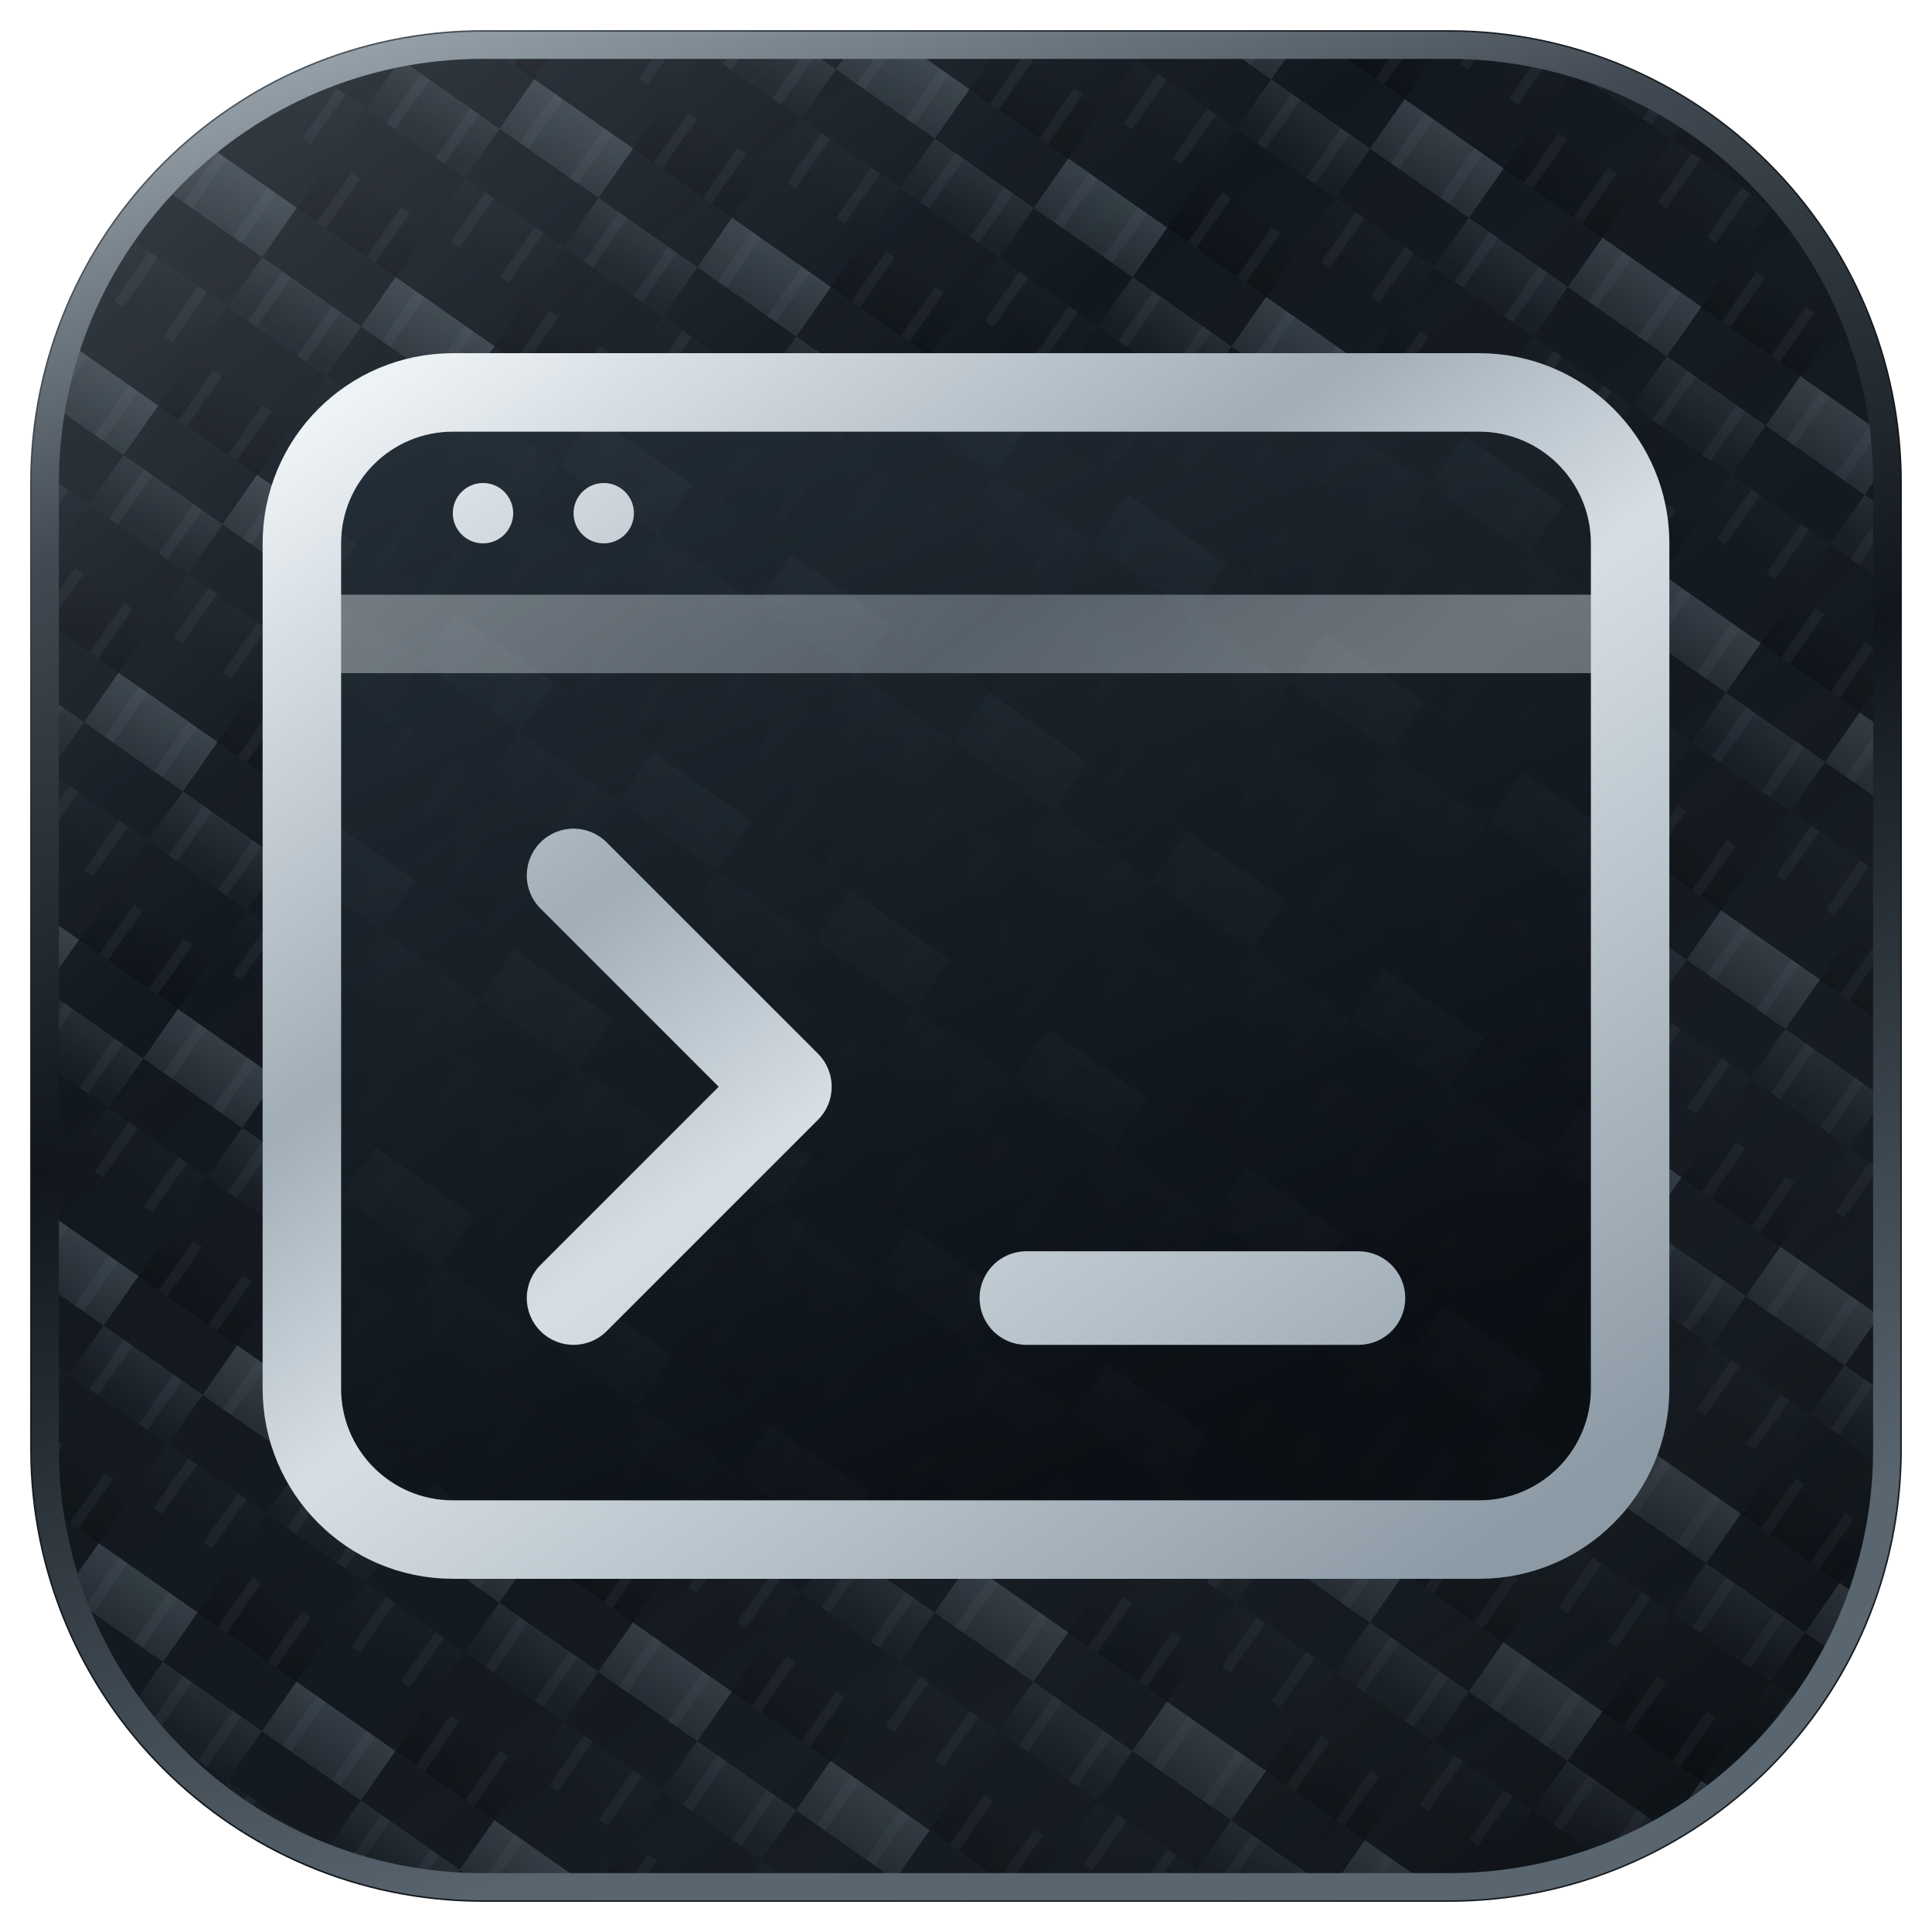
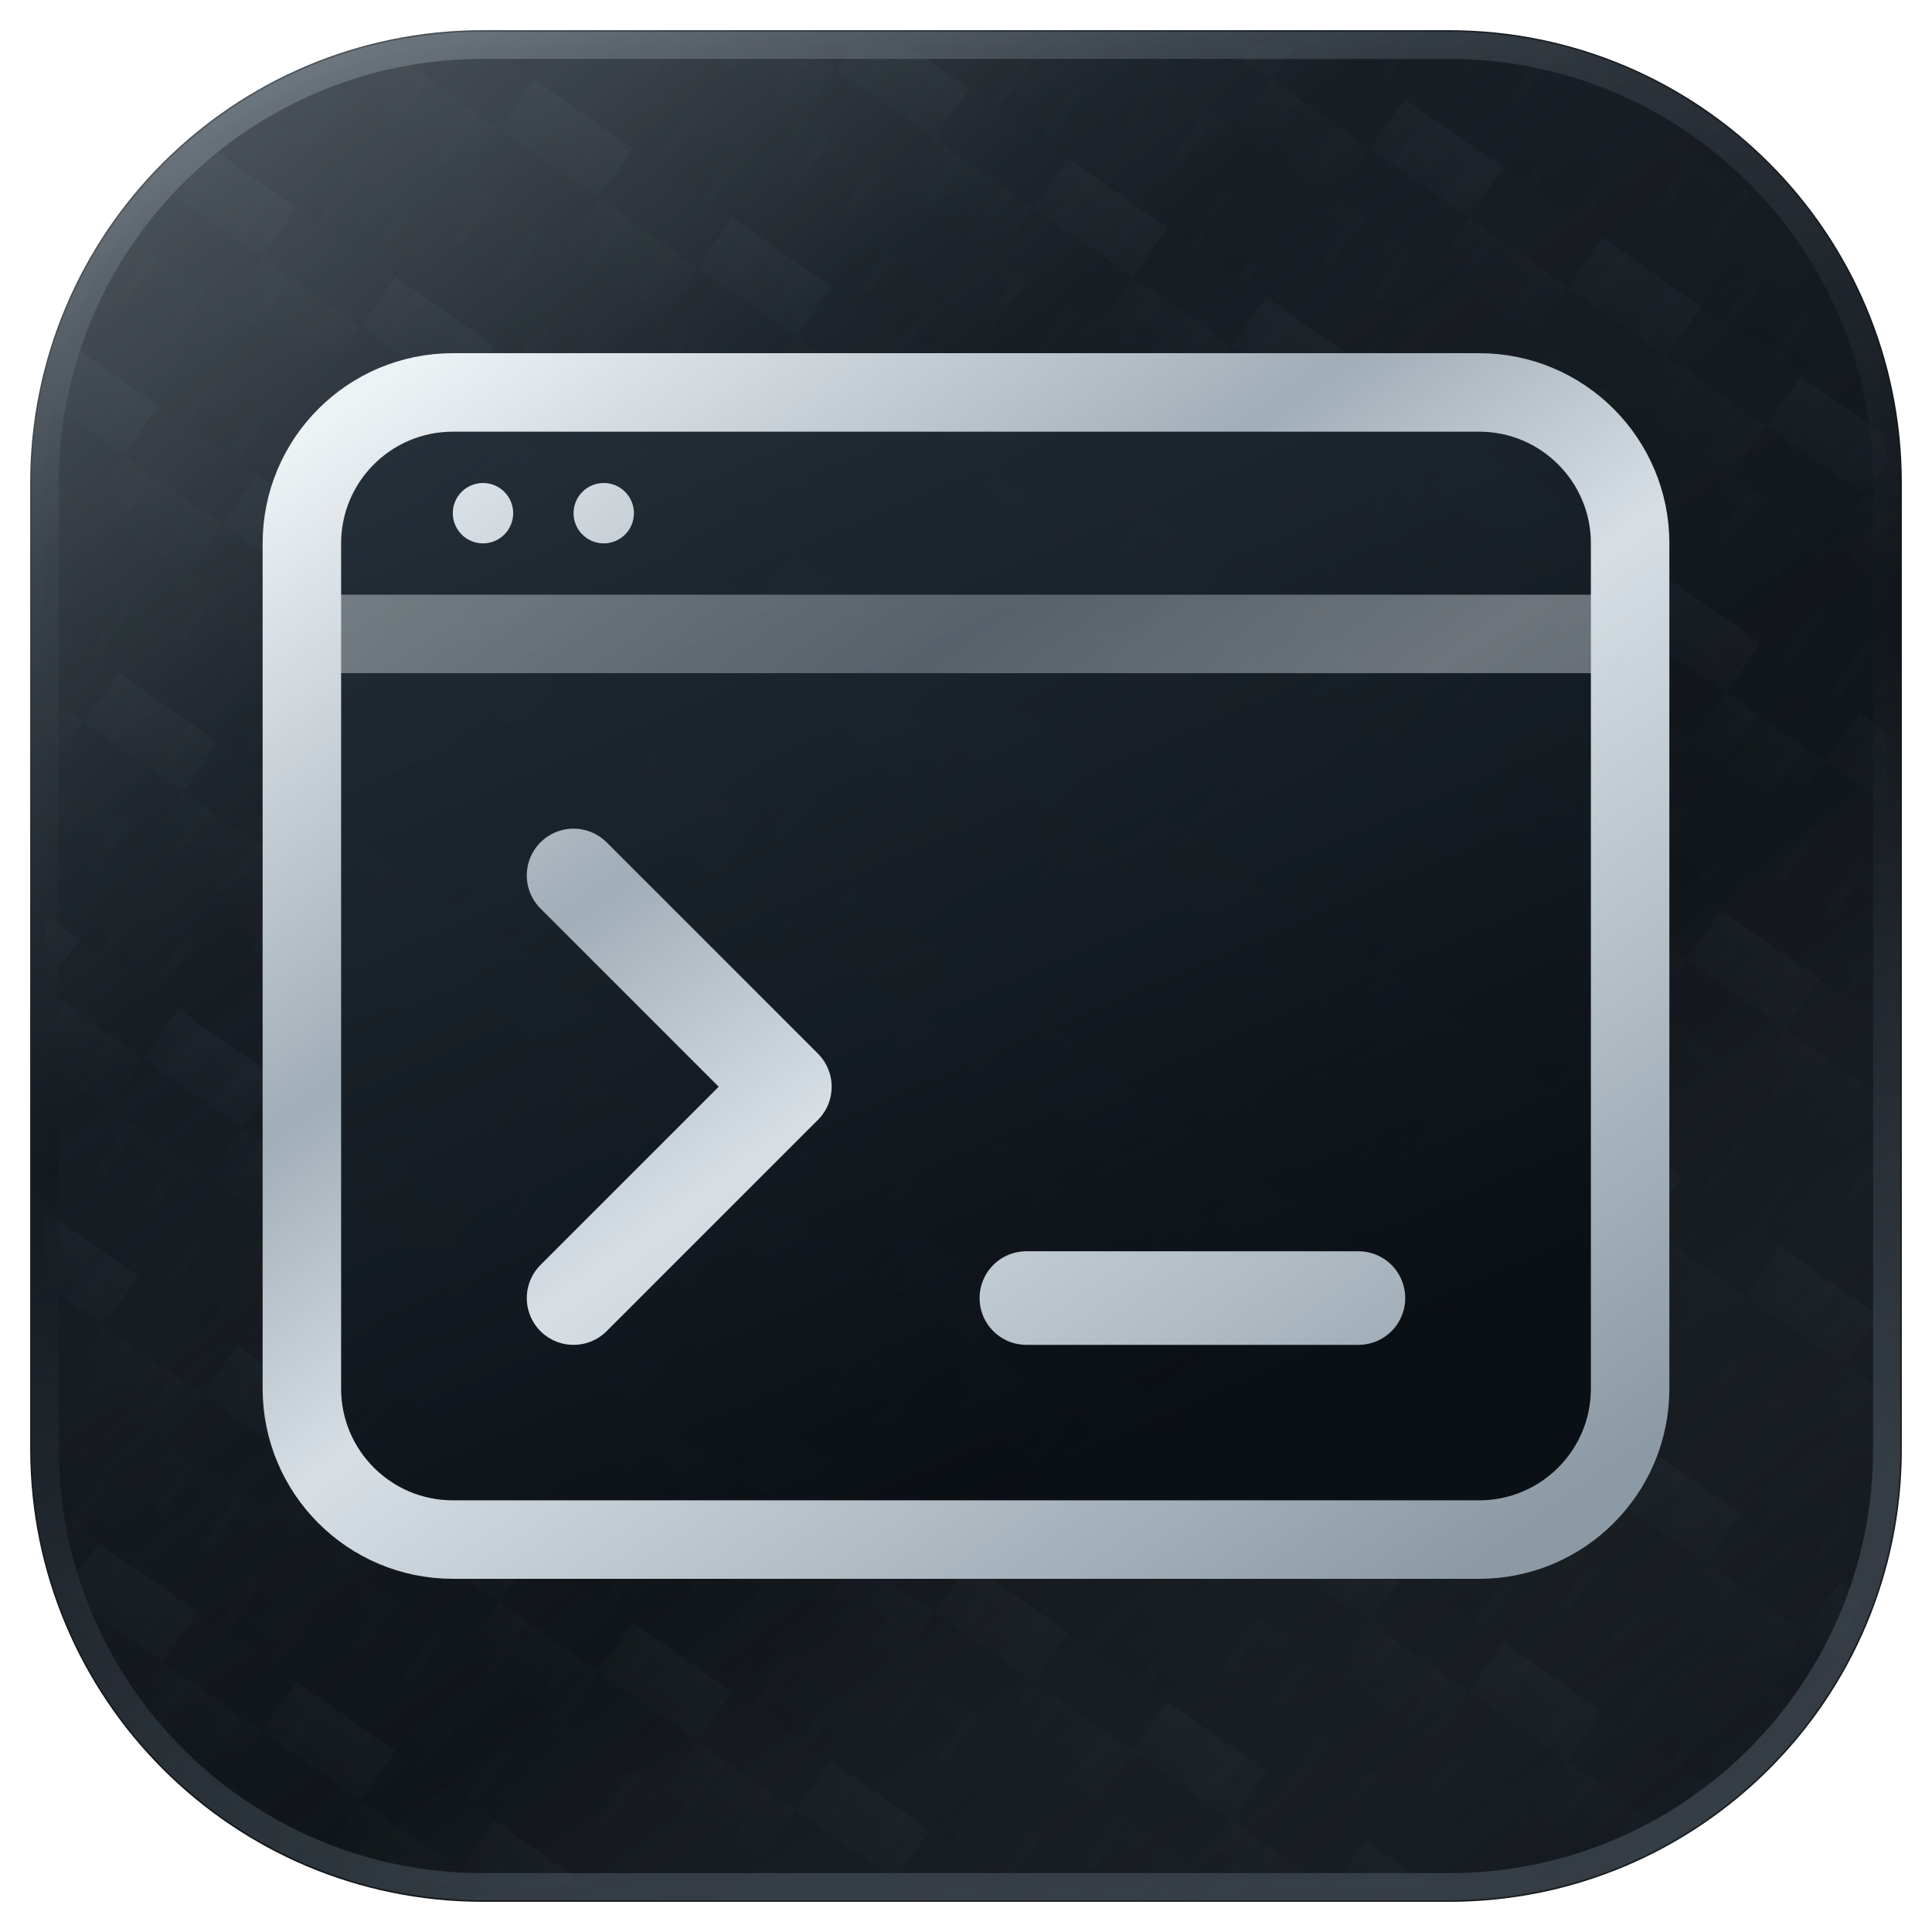
<svg xmlns="http://www.w3.org/2000/svg" viewBox="0 0 64 64" role="img" aria-labelledby="title">
  <defs>
    <linearGradient id="carbon" x1="8" y1="2" x2="53" y2="64" gradientUnits="userSpaceOnUse">
      <stop stop-color="#3c444c" />
      <stop offset=".23" stop-color="#1b2229" />
      <stop offset=".65" stop-color="#090d11" />
      <stop offset="1" stop-color="#20272e" />
    </linearGradient>
    <linearGradient id="yarn" x2="0" y2="1">
      <stop stop-color="#404a53" />
      <stop offset=".45" stop-color="#161d24" />
      <stop offset="1" stop-color="#090d12" />
    </linearGradient>
    <pattern id="weave" width="8" height="8" patternUnits="userSpaceOnUse" patternTransform="rotate(35)">
      <path fill="#10161c" d="M0 0h8v8H0z" />
      <path fill="url(#yarn)" d="M0 0h4v2H0zM4 2h4v2H4zM0 4h4v2H0zM4 6h4v2H4z" />
      <path d="M1 0v2m2-2v2m2 0v2m2-2v2M1 4v2m2-2v2m2 0v2m2-2v2" stroke="#87949f" stroke-opacity=".12" stroke-width=".35" />
    </pattern>
    <linearGradient id="sheen" x2=".8" y2="1">
      <stop stop-color="#e5edf2" stop-opacity=".15" />
      <stop offset=".36" stop-color="#c7d3dd" stop-opacity="0" />
      <stop offset=".65" stop-color="#6d7b88" stop-opacity=".06" />
      <stop offset="1" stop-color="#000000" stop-opacity=".24" />
    </linearGradient>
    <linearGradient id="rim" x2=".3" y2="1">
      <stop stop-color="#a4afb8" />
      <stop offset=".25" stop-color="#414a52" />
      <stop offset=".56" stop-color="#10161b" />
      <stop offset="1" stop-color="#59656f" />
    </linearGradient>
    <linearGradient id="metal" x1="15" y1="11" x2="46" y2="54" gradientUnits="userSpaceOnUse">
      <stop stop-color="#edf2f5" />
      <stop offset=".34" stop-color="#a1adb7" />
      <stop offset=".53" stop-color="#d7dfe5" />
      <stop offset="1" stop-color="#8c9aa5" />
    </linearGradient>
    <linearGradient id="inset" x2=".5" y2="1">
      <stop stop-color="#26313b" stop-opacity=".85" />
      <stop offset="1" stop-color="#090e13" stop-opacity=".9" />
    </linearGradient>
  </defs>
  <rect x="1" y="1" width="62" height="62" rx="15" fill="url(#carbon)" />
-   <rect x="1.5" y="1.5" width="61" height="61" rx="14.5" fill="url(#weave)" opacity=".7" />
+   <rect x="1.5" y="1.5" width="61" height="61" rx="14.5" fill="url(#weave)" opacity=".10" />
  <rect x="1" y="1" width="62" height="62" rx="15" fill="url(#sheen)" />
-   <rect x="1.5" y="1.5" width="61" height="61" rx="14.5" fill="none" stroke="url(#rim)" stroke-width=".9" />
+   <rect x="1.5" y="1.5" width="61" height="61" rx="14.5" fill="none" stroke="url(#rim)" stroke-opacity=".45" stroke-width=".9" />
  <g fill="none" stroke="url(#metal)" stroke-width="2.6" stroke-linecap="round" stroke-linejoin="round">
    <rect x="10" y="13" width="44" height="38" rx="5" fill="url(#inset)" />
    <path d="M11 21h42" stroke-opacity=".45" />
    <path d="m19 29 7 7-7 7m15 0h11" stroke-width="3.1" />
    <circle cx="16" cy="17" r="1" fill="url(#metal)" stroke="none" />
    <circle cx="20" cy="17" r="1" fill="url(#metal)" stroke="none" />
  </g>
</svg>
